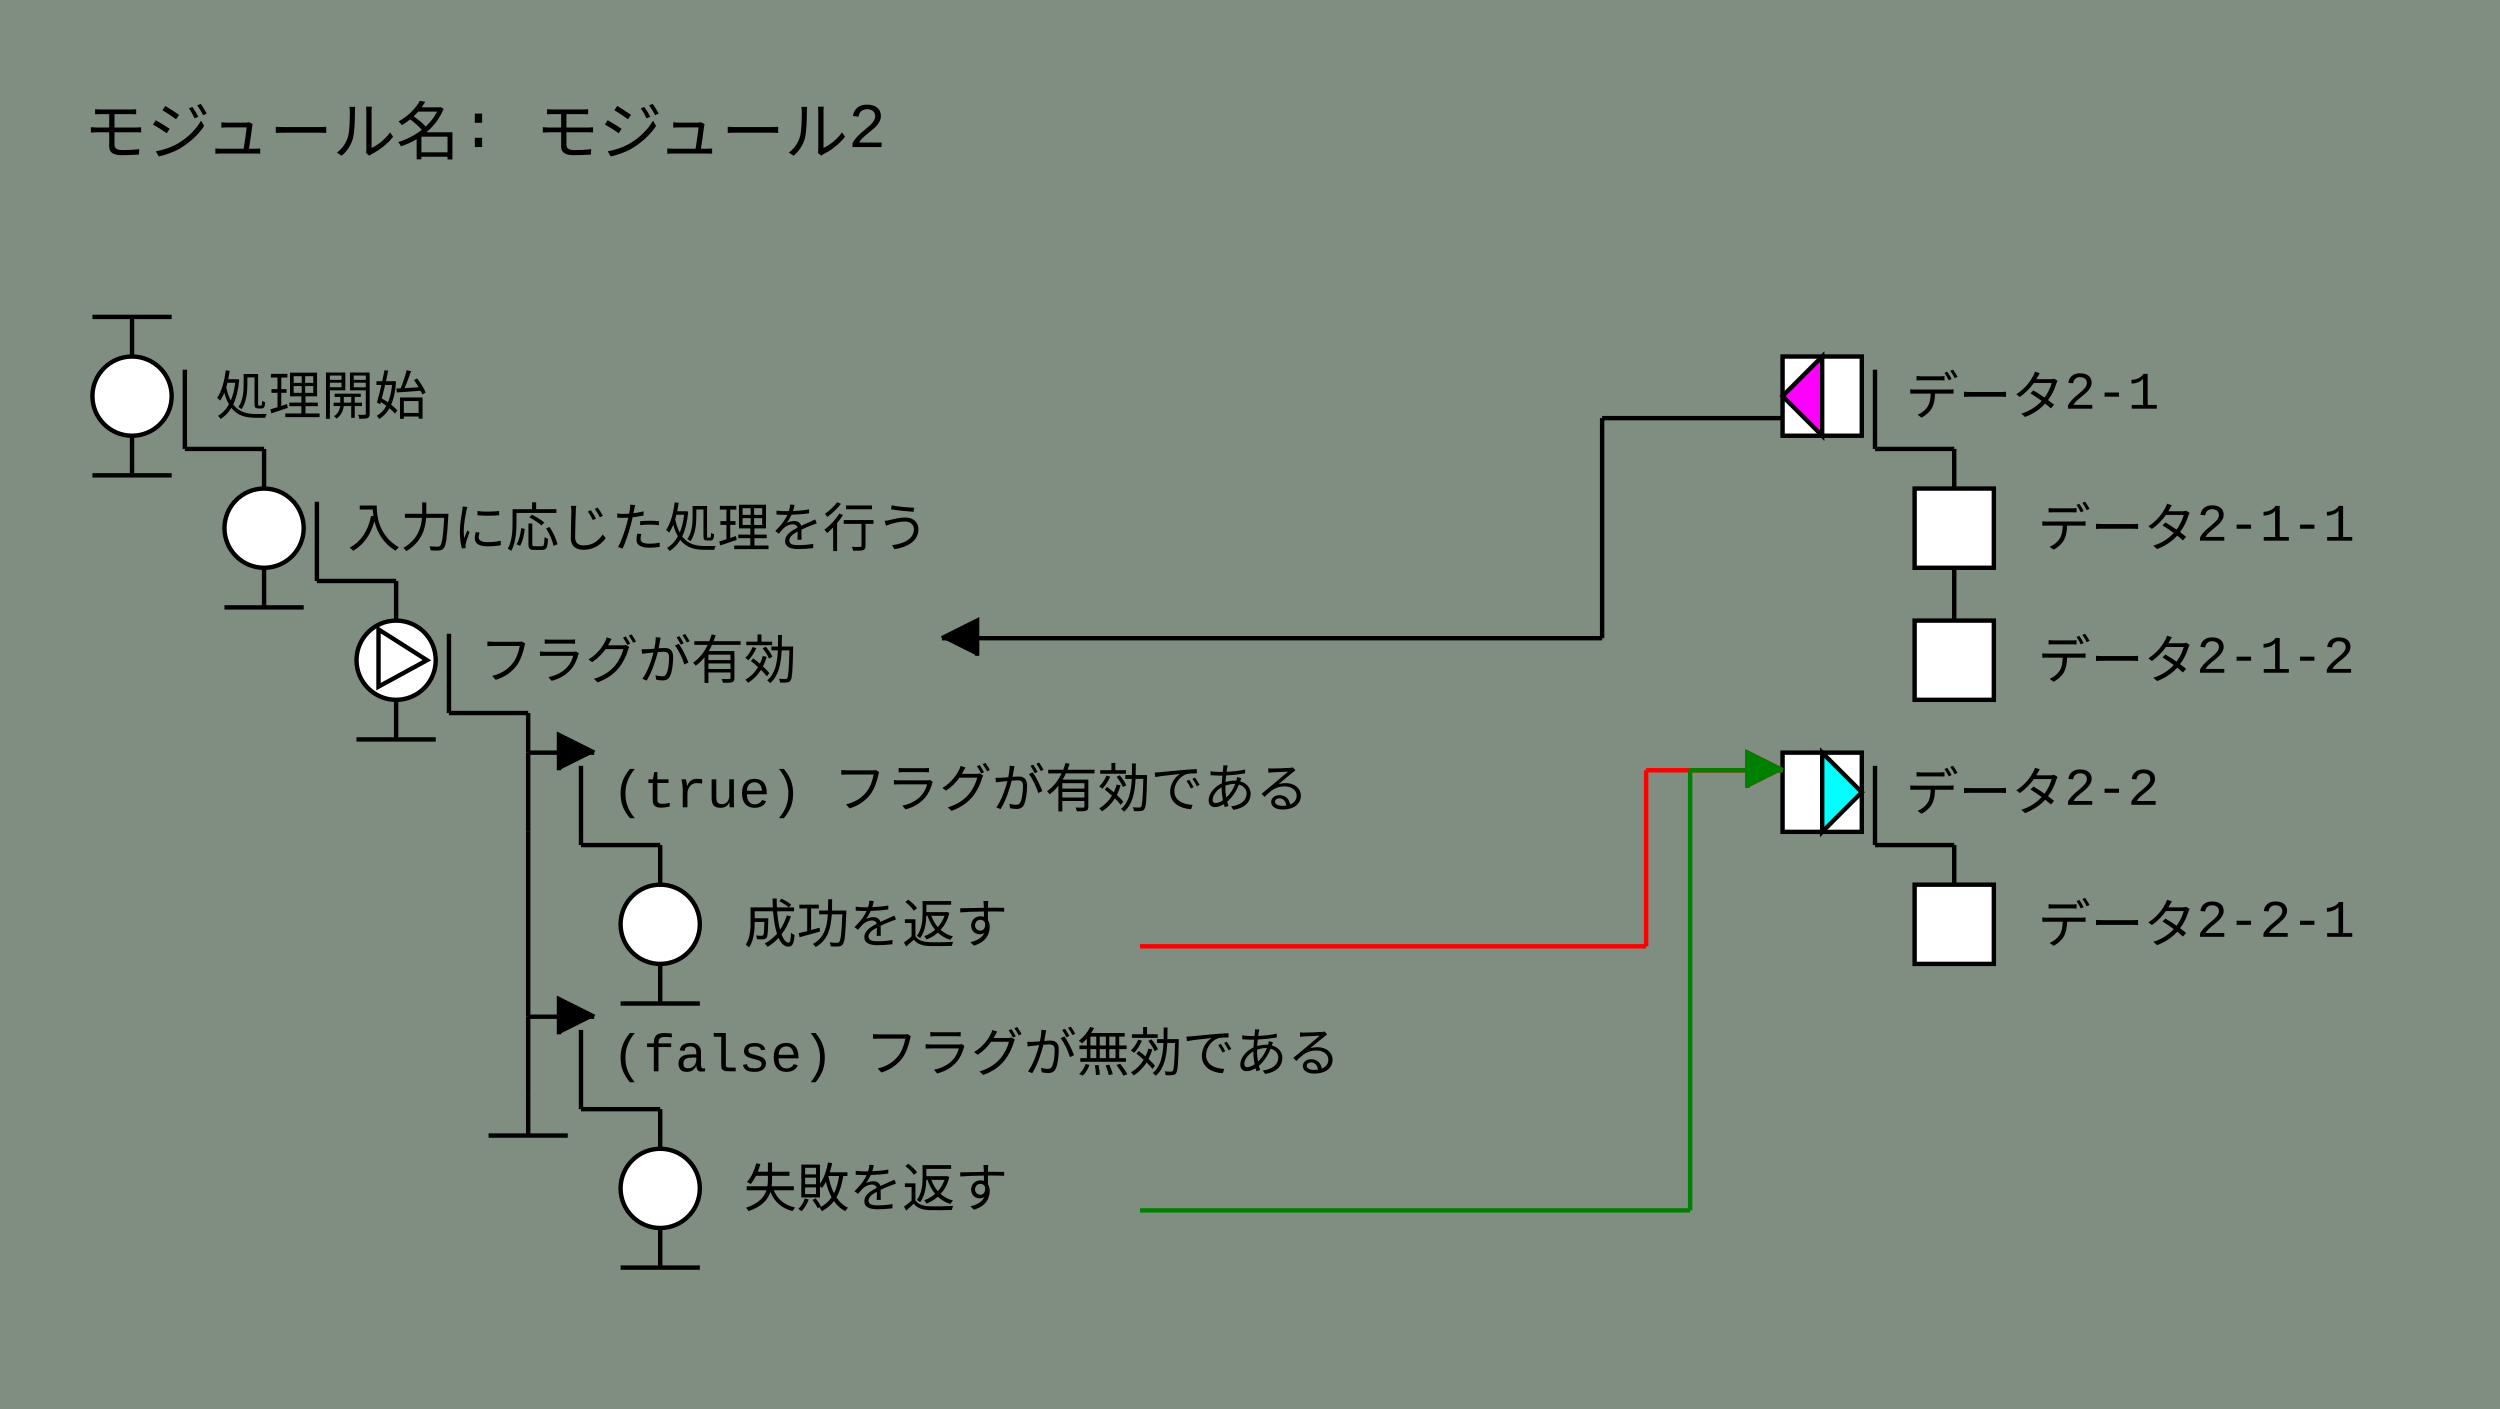
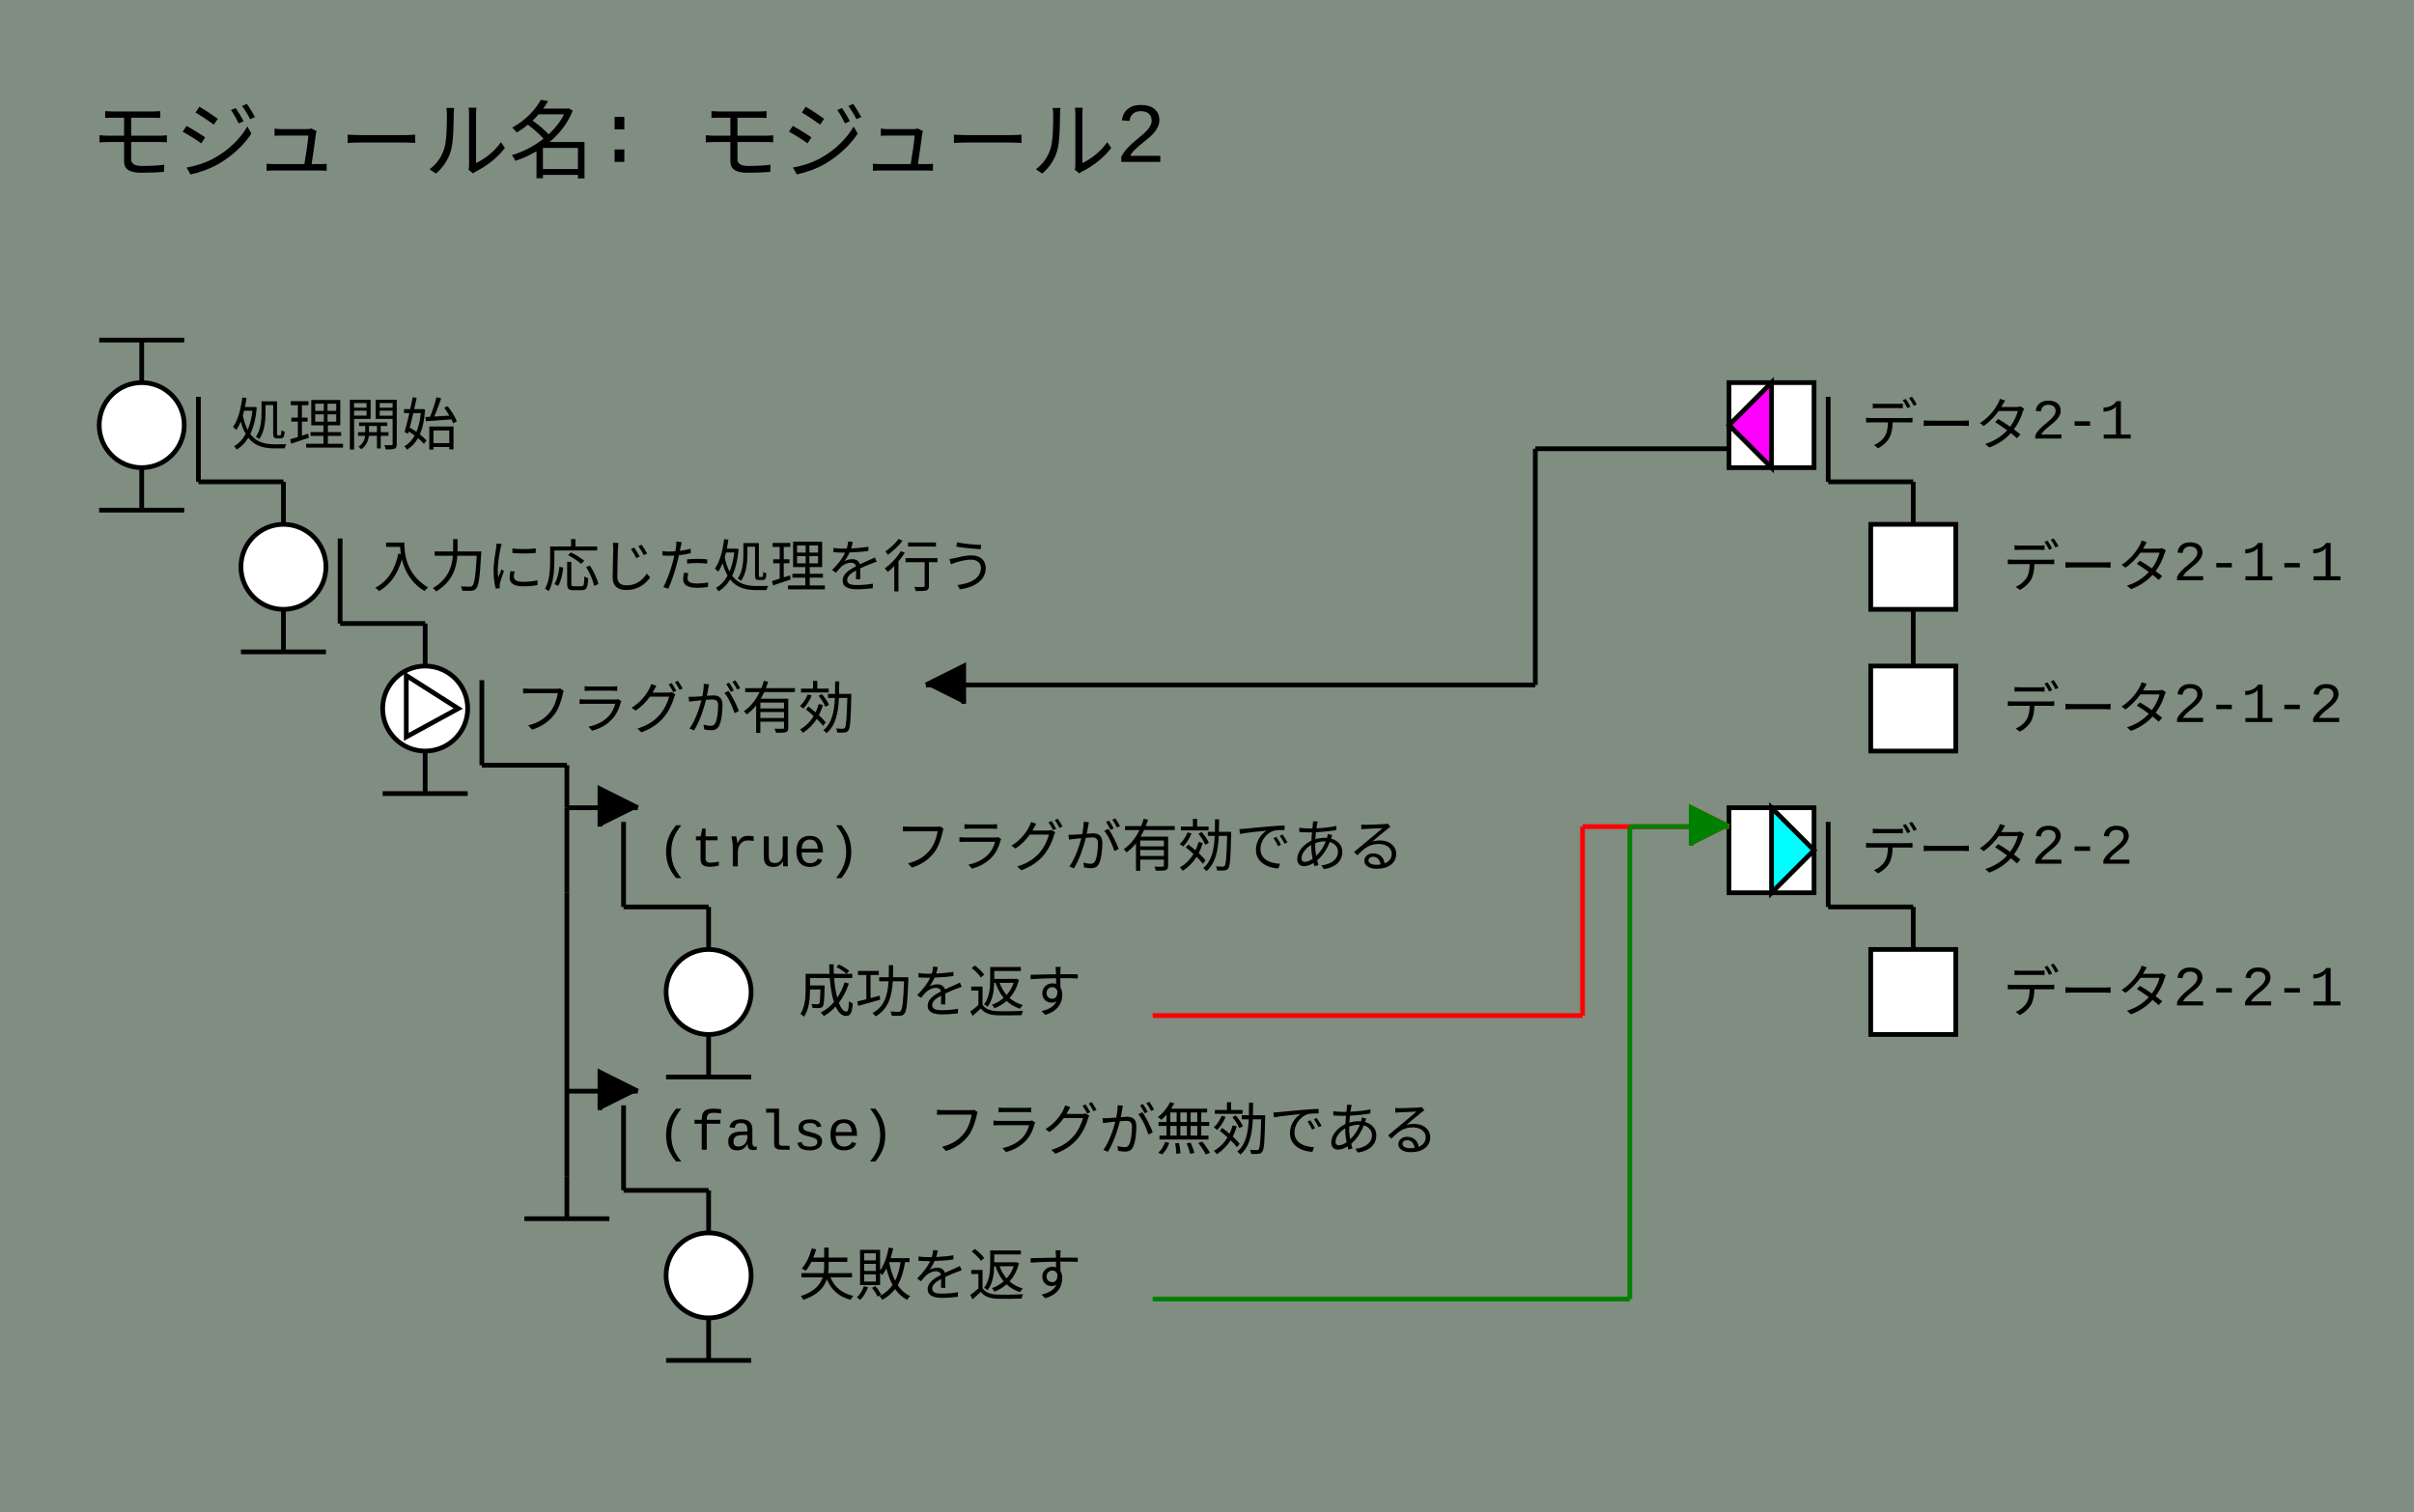
- <svg xmlns="http://www.w3.org/2000/svg" width="568" height="320" style="background-color: #808d81">
-   <rect x="0" y="0" width="568" height="320" fill="#808d81" stroke="#808d81" />
-   <text x="19" y="30" text-anchor="start" dominant-baseline="middle" font-family="Consolas, Meiryo UI, Courier New, monospace" font-size="120%" rotate="0">モジュール名: モジュール2</text>
+ <svg xmlns="http://www.w3.org/2000/svg" width="511" height="320" style="background-color: #808d81">
+   <rect x="0" y="0" width="511" height="320" fill="#808d81" stroke="#808d81" />
+   <text x="19" y="30" text-anchor="start" dominant-baseline="middle" font-family="Consolas, Courier New, monospace" font-size="18px" rotate="0">モジュール名: モジュール2</text>
  <circle cx="30" cy="90" r="9" fill="white" stroke="black" />
-   <text x="49" y="90" text-anchor="start" dominant-baseline="middle" font-family="Consolas, Meiryo UI, Courier New, monospace" font-size="100%" rotate="0">処理開始</text>
+   <text x="49" y="90" text-anchor="start" dominant-baseline="middle" font-family="Consolas, Courier New, monospace" font-size="12px" rotate="0">処理開始</text>
  <line x1="30" y1="72" x2="30" y2="81" stroke="black" />
  <line x1="21" y1="72" x2="39" y2="72" stroke="black" />
  <line x1="30" y1="99" x2="30" y2="108" stroke="black" />
  <line x1="21" y1="108" x2="39" y2="108" stroke="black" />
  <circle cx="60" cy="120" r="9" fill="white" stroke="black" />
-   <text x="79" y="120" text-anchor="start" dominant-baseline="middle" font-family="Consolas, Meiryo UI, Courier New, monospace" font-size="100%" rotate="0">入力に応じた処理を行う</text>
+   <text x="79" y="120" text-anchor="start" dominant-baseline="middle" font-family="Consolas, Courier New, monospace" font-size="12px" rotate="0">入力に応じた処理を行う</text>
  <line x1="60" y1="129" x2="60" y2="138" stroke="black" />
  <line x1="51" y1="138" x2="69" y2="138" stroke="black" />
  <line x1="60" y1="102" x2="60" y2="111" stroke="black" />
  <line x1="42" y1="102" x2="60" y2="102" stroke="black" />
  <line x1="42" y1="84" x2="42" y2="102" stroke="black" />
  <circle cx="90" cy="150" r="9" fill="white" stroke="black" />
  <polygon points="97 150 86 156 86 143" fill="white" stroke="black" />
-   <text x="109" y="150" text-anchor="start" dominant-baseline="middle" font-family="Consolas, Meiryo UI, Courier New, monospace" font-size="100%" rotate="0">フラグが有効</text>
+   <text x="109" y="150" text-anchor="start" dominant-baseline="middle" font-family="Consolas, Courier New, monospace" font-size="12px" rotate="0">フラグが有効</text>
  <line x1="90" y1="159" x2="90" y2="168" stroke="black" />
  <line x1="81" y1="168" x2="99" y2="168" stroke="black" />
  <line x1="90" y1="132" x2="90" y2="141" stroke="black" />
  <line x1="72" y1="132" x2="90" y2="132" stroke="black" />
  <line x1="72" y1="114" x2="72" y2="132" stroke="black" />
  <line x1="120" y1="171" x2="120" y2="189" stroke="black" />
  <line x1="120" y1="171" x2="135" y2="171" stroke="black" />
  <path d="M 135 171 L 127 167 L 127 175" stroke="black" fill="black" />
-   <text x="139" y="180" text-anchor="start" dominant-baseline="middle" font-family="Consolas, Meiryo UI, Courier New, monospace" font-size="100%" rotate="0">(true) フラグが有効である</text>
+   <text x="139" y="180" text-anchor="start" dominant-baseline="middle" font-family="Consolas, Courier New, monospace" font-size="12px" rotate="0">(true) フラグが有効である</text>
  <line x1="120" y1="162" x2="120" y2="171" stroke="black" />
  <line x1="102" y1="162" x2="120" y2="162" stroke="black" />
  <line x1="102" y1="144" x2="102" y2="162" stroke="black" />
  <circle cx="150" cy="210" r="9" fill="white" stroke="black" />
-   <text x="169" y="210" text-anchor="start" dominant-baseline="middle" font-family="Consolas, Meiryo UI, Courier New, monospace" font-size="100%" rotate="0">成功を返す</text>
+   <text x="169" y="210" text-anchor="start" dominant-baseline="middle" font-family="Consolas, Courier New, monospace" font-size="12px" rotate="0">成功を返す</text>
  <line x1="150" y1="219" x2="150" y2="228" stroke="black" />
  <line x1="141" y1="228" x2="159" y2="228" stroke="black" />
  <line x1="150" y1="192" x2="150" y2="201" stroke="black" />
  <line x1="132" y1="192" x2="150" y2="192" stroke="black" />
  <line x1="132" y1="174" x2="132" y2="192" stroke="black" />
  <line x1="120" y1="231" x2="120" y2="249" stroke="black" />
  <line x1="120" y1="231" x2="135" y2="231" stroke="black" />
  <path d="M 135 231 L 127 227 L 127 235" stroke="black" fill="black" />
-   <text x="139" y="240" text-anchor="start" dominant-baseline="middle" font-family="Consolas, Meiryo UI, Courier New, monospace" font-size="100%" rotate="0">(false) フラグが無効である</text>
+   <text x="139" y="240" text-anchor="start" dominant-baseline="middle" font-family="Consolas, Courier New, monospace" font-size="12px" rotate="0">(false) フラグが無効である</text>
  <line x1="120" y1="189" x2="120" y2="231" stroke="black" />
  <line x1="120" y1="249" x2="120" y2="258" stroke="black" />
  <line x1="111" y1="258" x2="129" y2="258" stroke="black" />
  <circle cx="150" cy="270" r="9" fill="white" stroke="black" />
-   <text x="169" y="270" text-anchor="start" dominant-baseline="middle" font-family="Consolas, Meiryo UI, Courier New, monospace" font-size="100%" rotate="0">失敗を返す</text>
+   <text x="169" y="270" text-anchor="start" dominant-baseline="middle" font-family="Consolas, Courier New, monospace" font-size="12px" rotate="0">失敗を返す</text>
  <line x1="150" y1="279" x2="150" y2="288" stroke="black" />
  <line x1="141" y1="288" x2="159" y2="288" stroke="black" />
  <line x1="150" y1="252" x2="150" y2="261" stroke="black" />
  <line x1="132" y1="252" x2="150" y2="252" stroke="black" />
  <line x1="132" y1="234" x2="132" y2="252" stroke="black" />
-   <line x1="214" y1="145" x2="364" y2="145" stroke="black" />
-   <path d="M 214 145 L 222 141 L 222 149" stroke="black" fill="black" />
-   <line x1="259" y1="215" x2="374" y2="215" stroke="red" />
-   <line x1="259" y1="275" x2="384" y2="275" stroke="green" />
-   <rect x="405" y="81" width="18" height="18" fill="white" stroke="black" />
-   <text x="433" y="90" text-anchor="start" dominant-baseline="middle" font-family="Consolas, Meiryo UI, Courier New, monospace" font-size="100%" rotate="0">データ2-1</text>
-   <rect x="435" y="111" width="18" height="18" fill="white" stroke="black" />
-   <text x="463" y="120" text-anchor="start" dominant-baseline="middle" font-family="Consolas, Meiryo UI, Courier New, monospace" font-size="100%" rotate="0">データ2-1-1</text>
-   <line x1="444" y1="102" x2="444" y2="111" stroke="black" />
-   <line x1="426" y1="102" x2="444" y2="102" stroke="black" />
-   <line x1="426" y1="84" x2="426" y2="102" stroke="black" />
-   <rect x="435" y="141" width="18" height="18" fill="white" stroke="black" />
-   <text x="463" y="150" text-anchor="start" dominant-baseline="middle" font-family="Consolas, Meiryo UI, Courier New, monospace" font-size="100%" rotate="0">データ2-1-2</text>
-   <line x1="444" y1="129" x2="444" y2="141" stroke="black" />
-   <rect x="405" y="171" width="18" height="18" fill="white" stroke="black" />
-   <text x="433" y="180" text-anchor="start" dominant-baseline="middle" font-family="Consolas, Meiryo UI, Courier New, monospace" font-size="100%" rotate="0">データ2-2</text>
-   <rect x="435" y="201" width="18" height="18" fill="white" stroke="black" />
-   <text x="463" y="210" text-anchor="start" dominant-baseline="middle" font-family="Consolas, Meiryo UI, Courier New, monospace" font-size="100%" rotate="0">データ2-2-1</text>
-   <line x1="444" y1="192" x2="444" y2="201" stroke="black" />
-   <line x1="426" y1="192" x2="444" y2="192" stroke="black" />
-   <line x1="426" y1="174" x2="426" y2="192" stroke="black" />
-   <path d="M 405 90 L 414 81 L 414 99 Z" stroke="black" fill="fuchsia" />
-   <line x1="364" y1="95" x2="405" y2="95" stroke="black" />
-   <path d="M 423 180 L 414 171 L 414 189 Z" stroke="black" fill="aqua" />
-   <line x1="374" y1="175" x2="405" y2="175" stroke="red" />
-   <path d="M 405 175 L 397 171 L 397 179" stroke="red" fill="red" />
-   <line x1="384" y1="175" x2="405" y2="175" stroke="green" />
-   <path d="M 405 175 L 397 171 L 397 179" stroke="green" fill="green" />
-   <line x1="364" y1="95" x2="364" y2="145" stroke="black" />
-   <line x1="374" y1="175" x2="374" y2="215" stroke="red" />
-   <line x1="384" y1="175" x2="384" y2="275" stroke="green" />
+   <line x1="196" y1="145" x2="325" y2="145" stroke="black" />
+   <path d="M 196 145 L 204 141 L 204 149" stroke="black" fill="black" />
+   <line x1="244" y1="215" x2="335" y2="215" stroke="red" />
+   <line x1="244" y1="275" x2="345" y2="275" stroke="green" />
+   <rect x="366" y="81" width="18" height="18" fill="white" stroke="black" />
+   <text x="394" y="90" text-anchor="start" dominant-baseline="middle" font-family="Consolas, Courier New, monospace" font-size="12px" rotate="0">データ2-1</text>
+   <rect x="396" y="111" width="18" height="18" fill="white" stroke="black" />
+   <text x="424" y="120" text-anchor="start" dominant-baseline="middle" font-family="Consolas, Courier New, monospace" font-size="12px" rotate="0">データ2-1-1</text>
+   <line x1="405" y1="102" x2="405" y2="111" stroke="black" />
+   <line x1="387" y1="102" x2="405" y2="102" stroke="black" />
+   <line x1="387" y1="84" x2="387" y2="102" stroke="black" />
+   <rect x="396" y="141" width="18" height="18" fill="white" stroke="black" />
+   <text x="424" y="150" text-anchor="start" dominant-baseline="middle" font-family="Consolas, Courier New, monospace" font-size="12px" rotate="0">データ2-1-2</text>
+   <line x1="405" y1="129" x2="405" y2="141" stroke="black" />
+   <rect x="366" y="171" width="18" height="18" fill="white" stroke="black" />
+   <text x="394" y="180" text-anchor="start" dominant-baseline="middle" font-family="Consolas, Courier New, monospace" font-size="12px" rotate="0">データ2-2</text>
+   <rect x="396" y="201" width="18" height="18" fill="white" stroke="black" />
+   <text x="424" y="210" text-anchor="start" dominant-baseline="middle" font-family="Consolas, Courier New, monospace" font-size="12px" rotate="0">データ2-2-1</text>
+   <line x1="405" y1="192" x2="405" y2="201" stroke="black" />
+   <line x1="387" y1="192" x2="405" y2="192" stroke="black" />
+   <line x1="387" y1="174" x2="387" y2="192" stroke="black" />
+   <path d="M 366 90 L 375 81 L 375 99 Z" stroke="black" fill="fuchsia" />
+   <line x1="325" y1="95" x2="366" y2="95" stroke="black" />
+   <path d="M 384 180 L 375 171 L 375 189 Z" stroke="black" fill="aqua" />
+   <line x1="335" y1="175" x2="366" y2="175" stroke="red" />
+   <path d="M 366 175 L 358 171 L 358 179" stroke="red" fill="red" />
+   <line x1="345" y1="175" x2="366" y2="175" stroke="green" />
+   <path d="M 366 175 L 358 171 L 358 179" stroke="green" fill="green" />
+   <line x1="325" y1="95" x2="325" y2="145" stroke="black" />
+   <line x1="335" y1="175" x2="335" y2="215" stroke="red" />
+   <line x1="345" y1="175" x2="345" y2="275" stroke="green" />
</svg>
